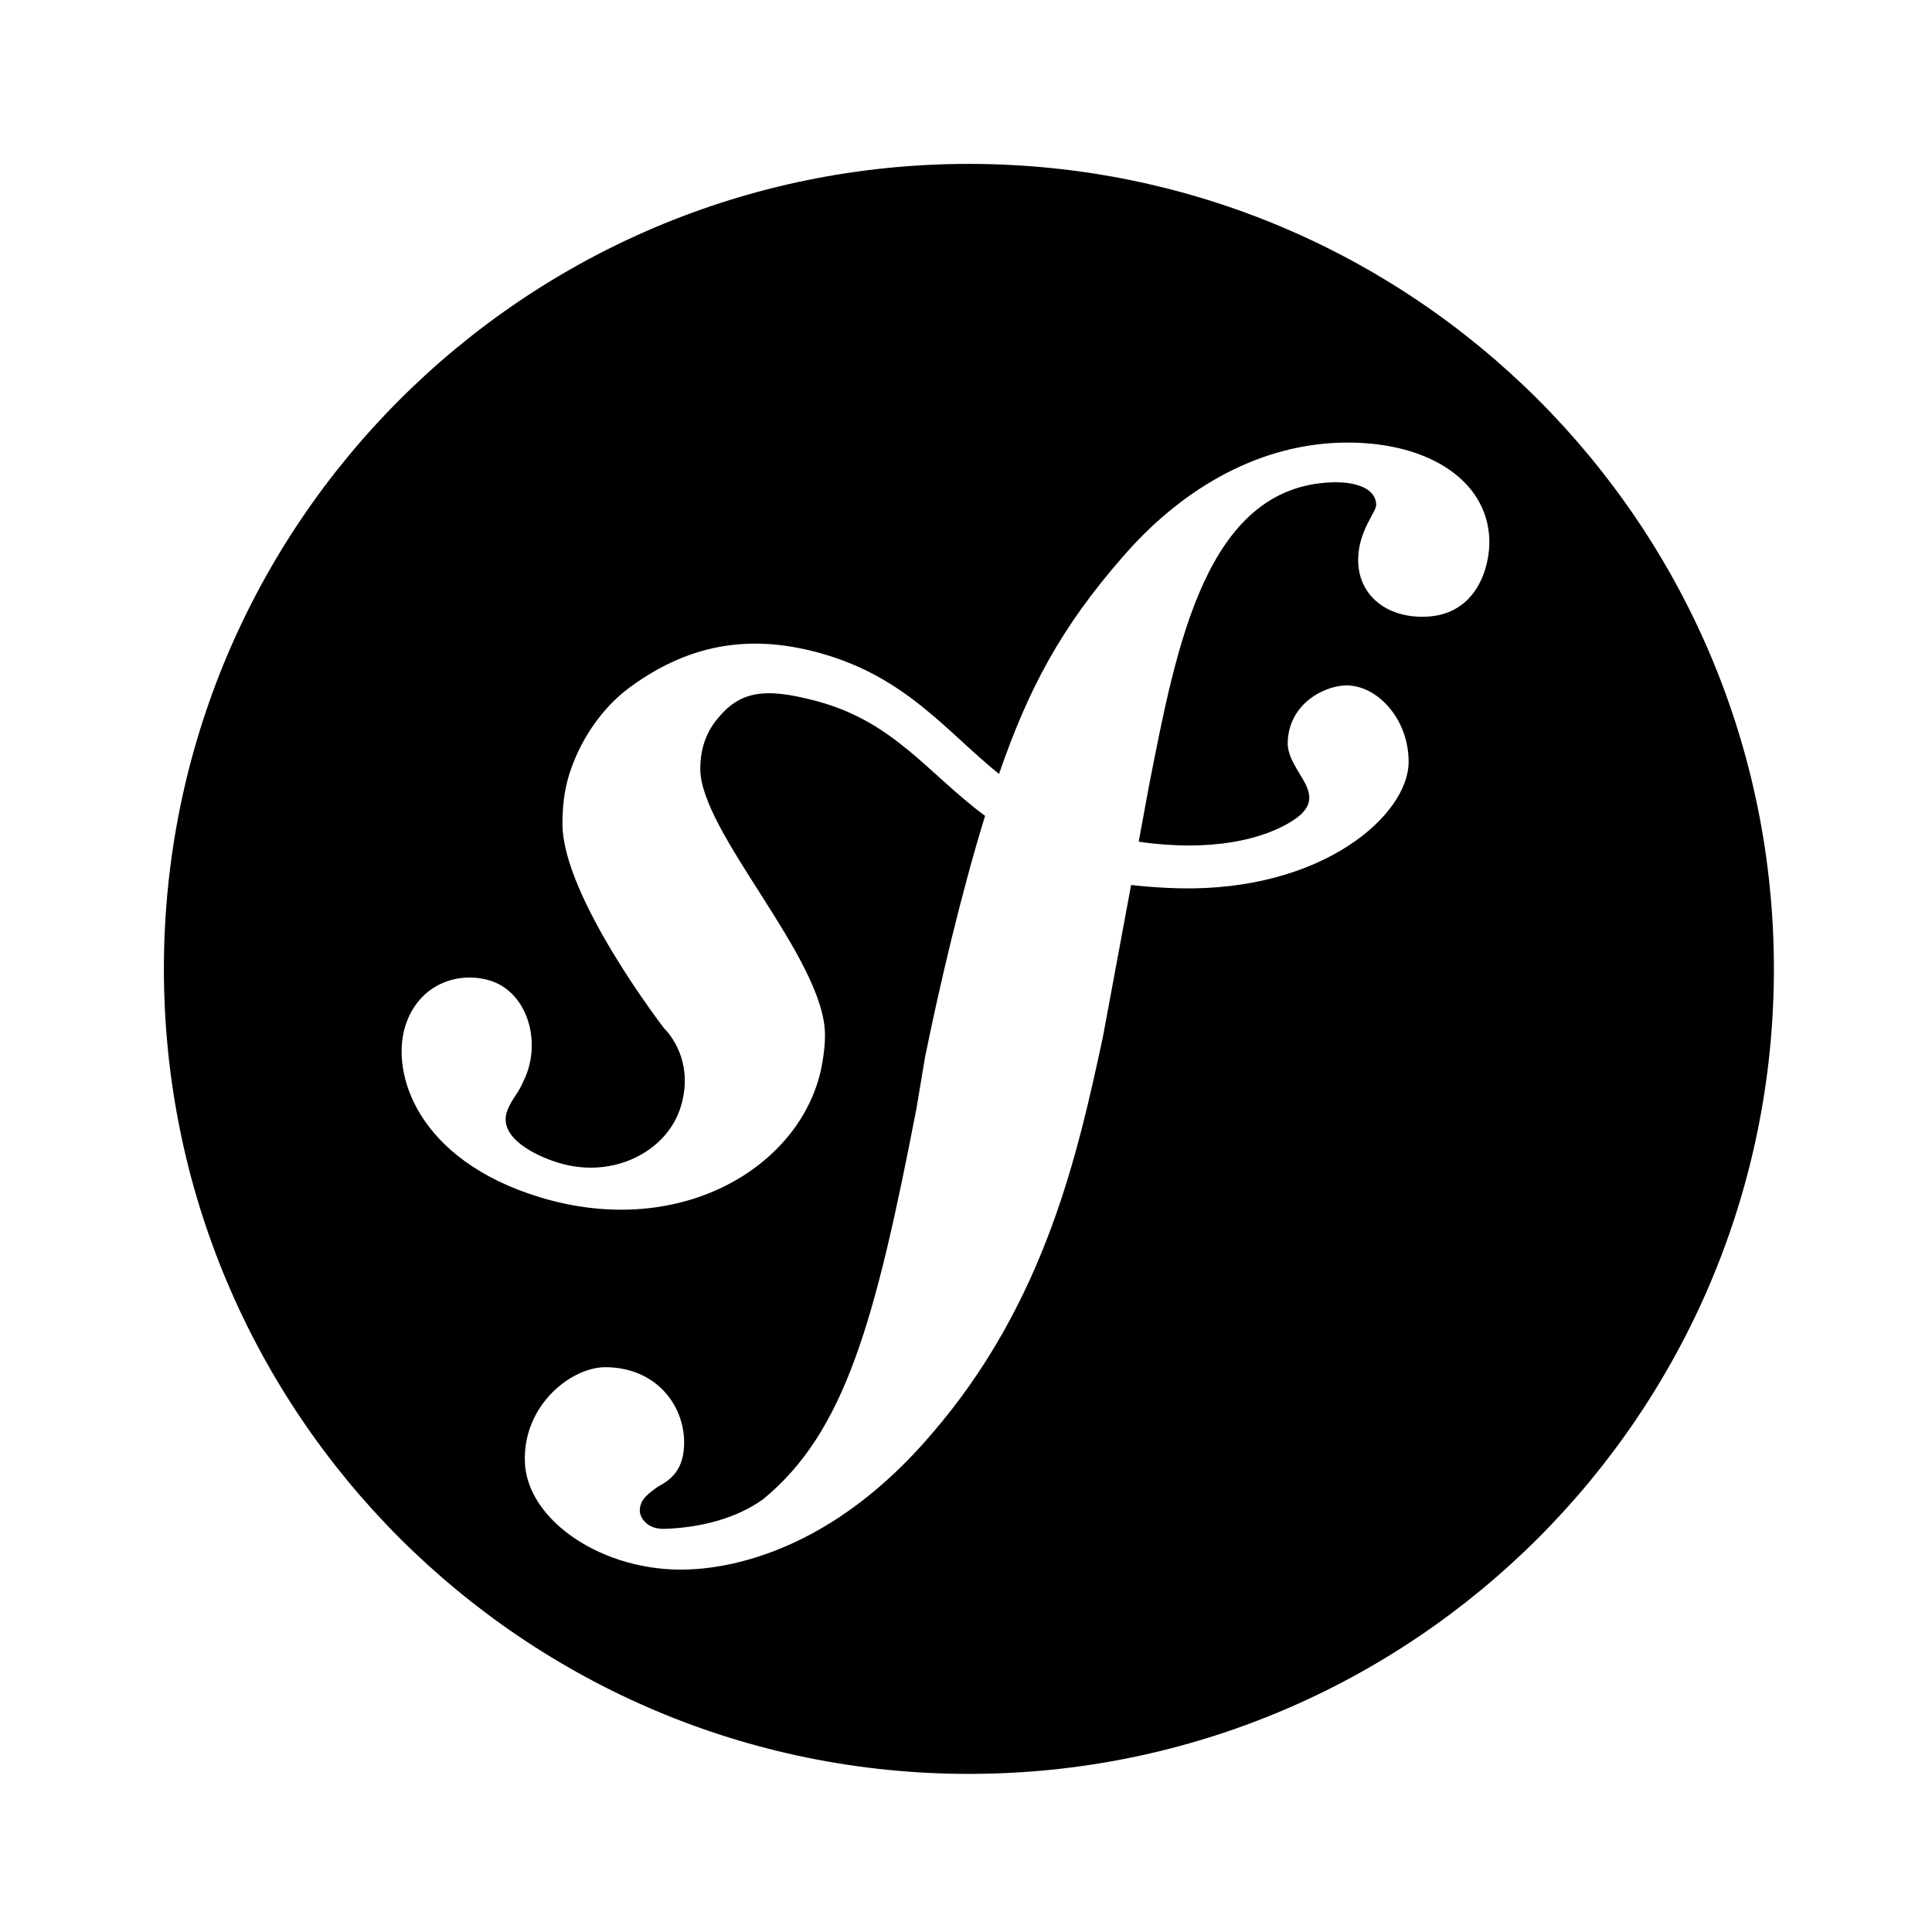
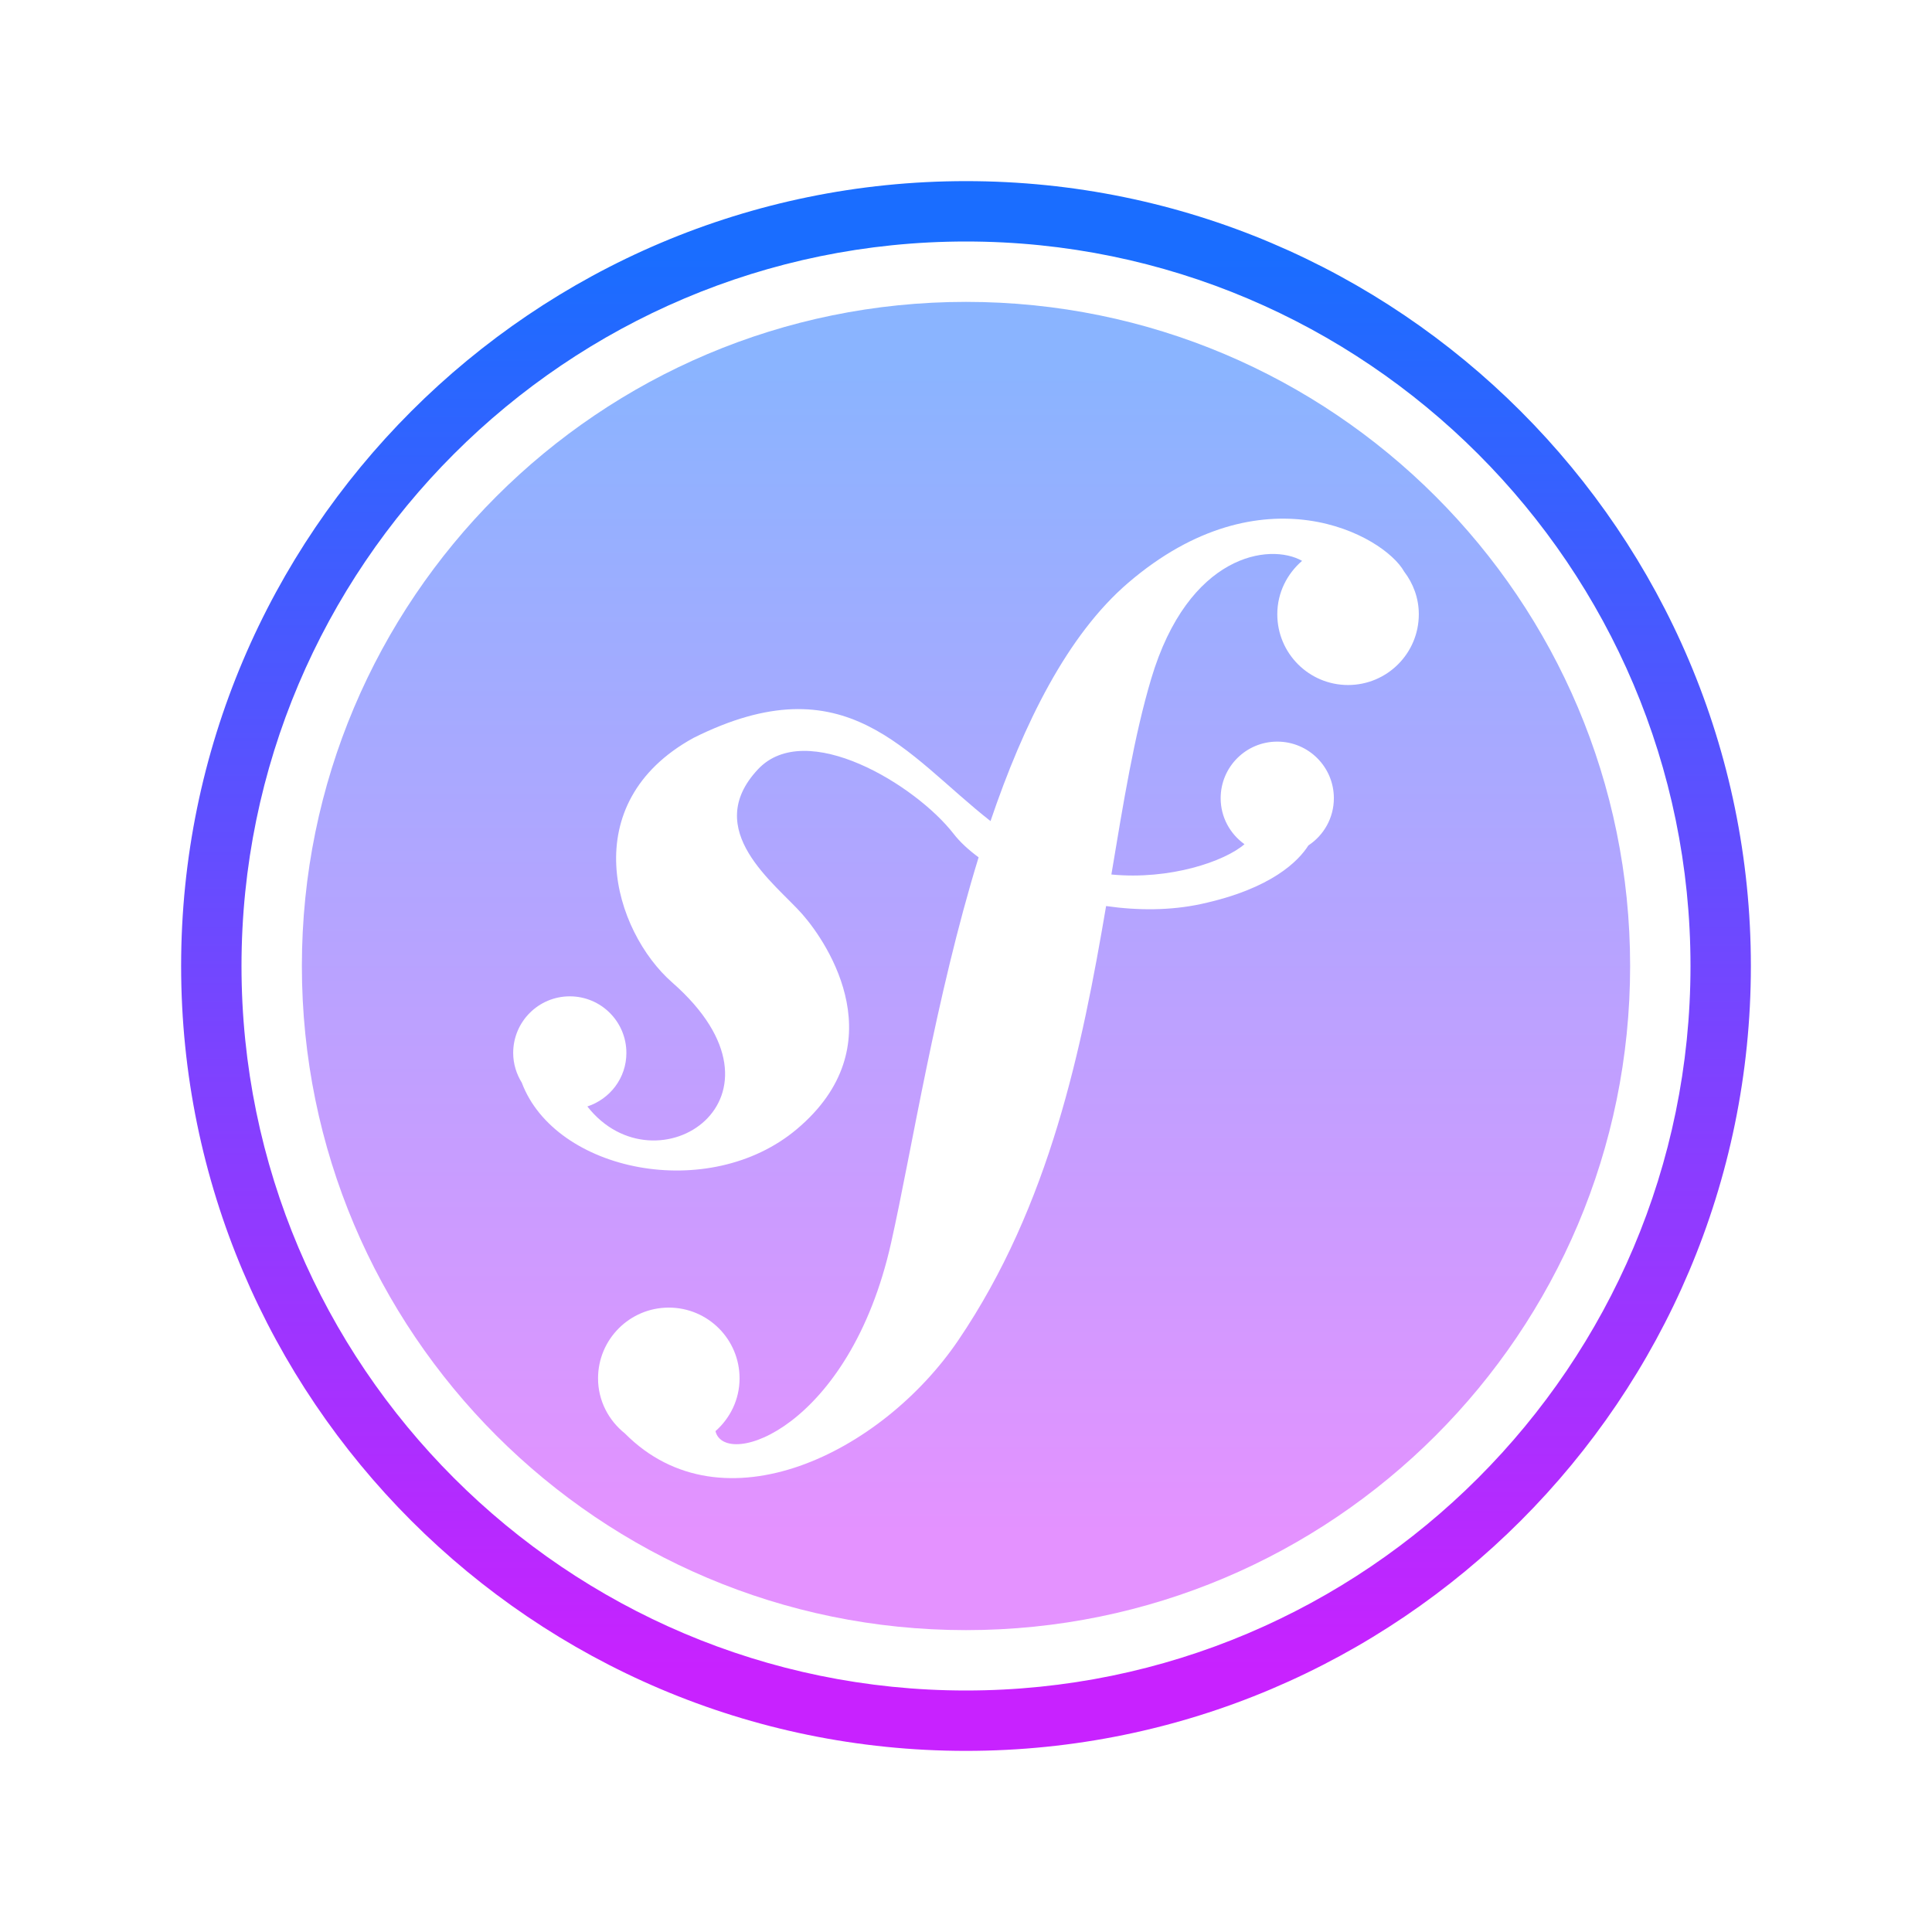
- <svg xmlns="http://www.w3.org/2000/svg" viewBox="0,0,256,256" width="480px" height="480px" fill-rule="nonzero">
-   <g fill="#000000" fill-rule="nonzero" stroke="none" stroke-width="1" stroke-linecap="butt" stroke-linejoin="miter" stroke-miterlimit="10" stroke-dasharray="" stroke-dashoffset="0" font-family="none" font-weight="none" font-size="none" text-anchor="none" style="mix-blend-mode: normal">
-     <g transform="scale(5.33333,5.33333)">
-       <path d="M24.072,4.072c-11.046,0 -20,8.954 -20,20c0,11.046 8.954,20 20,20c11.046,0 20,-8.954 20,-20c0,-11.046 -8.954,-20 -20,-20zM35.416,15.322c-0.971,0.034 -1.673,-0.538 -1.673,-1.408c0,-0.723 0.453,-1.191 0.448,-1.374c-0.019,-0.547 -0.86,-0.569 -1.089,-0.557c-3.15,0.101 -3.877,4.096 -4.549,7.505l-0.262,1.424c1.814,0.262 3.102,-0.06 3.821,-0.52c1.012,-0.647 -0.14,-1.193 -0.119,-1.948c0.026,-0.951 0.888,-1.399 1.438,-1.415c0.77,-0.018 1.566,0.816 1.566,1.897c0,1.321 -2.133,3.22 -5.69,3.144c-0.434,-0.01 -0.831,-0.04 -1.205,-0.083l-0.706,3.803c-0.601,2.766 -1.4,6.546 -4.256,9.844c-2.453,2.876 -4.943,3.324 -6.059,3.36c-2.086,0.071 -3.992,-1.212 -4.041,-2.675c-0.048,-1.419 1.161,-2.351 1.997,-2.351c1.221,0 1.928,0.888 1.959,1.807c0.028,0.775 -0.383,1.017 -0.654,1.163c-0.182,0.144 -0.456,0.29 -0.446,0.61c0.007,0.137 0.156,0.451 0.619,0.436c0.882,-0.03 1.775,-0.254 2.446,-0.737c2.032,-1.67 2.782,-4.403 3.807,-9.701l0.215,-1.283c0.349,-1.724 0.9,-4.08 1.491,-5.993c-1.433,-1.064 -2.26,-2.337 -4.187,-2.852c-1.321,-0.353 -1.918,-0.24 -2.484,0.466c-0.301,0.375 -0.405,0.801 -0.405,1.215c0,1.59 3.099,4.722 3.099,6.62c0,0.224 -0.026,0.454 -0.068,0.694c-0.428,2.498 -3.446,4.415 -7.014,3.333c-3.045,-0.927 -3.713,-3.079 -3.346,-4.252c0.322,-1.03 1.291,-1.377 2.104,-1.132c0.87,0.265 1.25,1.368 0.921,2.29c-0.03,0.083 -0.042,0.114 -0.134,0.306c-0.101,0.22 -0.288,0.414 -0.369,0.672c-0.197,0.628 0.678,1.074 1.287,1.26c1.363,0.414 2.691,-0.289 3.03,-1.376c0.312,-0.999 -0.14,-1.696 -0.407,-1.964c0,0 -2.527,-3.272 -2.527,-5.082c0,-0.395 0.037,-0.808 0.169,-1.23c0.245,-0.781 0.758,-1.612 1.505,-2.162c1.575,-1.158 3.132,-1.302 4.764,-0.84c2.11,0.6 3.093,1.93 4.408,2.993c0.736,-2.128 1.539,-3.637 3.074,-5.394c1.384,-1.603 3.247,-2.762 5.378,-2.836c2.13,-0.068 3.676,0.892 3.73,2.4c0.023,0.643 -0.287,1.881 -1.586,1.923z" />
-     </g>
-   </g>
+ <svg xmlns="http://www.w3.org/2000/svg" viewBox="0 0 64 64" width="480px" height="480px" baseProfile="basic">
+   <linearGradient id="FO352pcSK0R8DoKC47WtQa" x1="32" x2="32" y1="8.522" y2="55.372" gradientUnits="userSpaceOnUse">
+     <stop offset="0" stop-color="#1a6dff" />
+     <stop offset="1" stop-color="#c822ff" />
+   </linearGradient>
+   <path fill="url(#FO352pcSK0R8DoKC47WtQa)" d="M32,58C17.663,58,6,46.337,6,32S17.663,6,32,6s26,11.663,26,26S46.337,58,32,58z M32,8 C18.767,8,8,18.767,8,32s10.767,24,24,24s24-10.767,24-24S45.233,8,32,8z" />
+   <linearGradient id="FO352pcSK0R8DoKC47WtQb" x1="32" x2="32" y1="12.043" y2="50.808" gradientUnits="userSpaceOnUse">
+     <stop offset="0" stop-color="#8ab4ff" />
+     <stop offset="1" stop-color="#e492ff" />
+   </linearGradient>
+   <path fill="url(#FO352pcSK0R8DoKC47WtQb)" d="M32,10c-12.15,0-22,9.85-22,22 s9.85,22,22,22s22-9.85,22-22S44.15,10,32,10z M44.656,22.692c-1.294,0-2.344-1.049-2.344-2.344c0-0.71,0.323-1.339,0.821-1.769 c-1.07-0.606-3.766-0.229-4.999,3.909c-0.56,1.879-0.921,4.099-1.318,6.481c1.936,0.187,3.754-0.434,4.409-1.004 c-0.476-0.34-0.789-0.894-0.789-1.523c0-1.036,0.839-1.875,1.875-1.875s1.875,0.839,1.875,1.875c0,0.654-0.336,1.229-0.844,1.564 c-0.321,0.506-1.208,1.434-3.558,1.941c-1.011,0.218-2.096,0.218-3.143,0.067c-0.797,4.693-1.858,9.906-4.897,14.385 c-2.531,3.731-7.811,6.345-11.044,3.085c-0.538-0.43-0.889-1.083-0.889-1.824c0-1.294,1.049-2.344,2.344-2.344 s2.344,1.049,2.344,2.344c0,0.699-0.312,1.32-0.798,1.749c0.31,1.267,4.44-0.09,5.819-6.243c0.686-3.062,1.47-8.124,2.898-12.766 c-0.335-0.247-0.619-0.508-0.827-0.777c-1.253-1.62-4.889-3.835-6.481-2.14c-1.895,2.018,0.581,3.791,1.467,4.8 c0.887,1.009,3.088,4.372-0.183,7.123c-2.914,2.451-7.999,1.411-9.109-1.541C17.108,35.578,17,35.242,17,34.88 c0-1.036,0.839-1.875,1.875-1.875s1.875,0.839,1.875,1.875c0,0.831-0.544,1.527-1.293,1.773c2.269,2.898,7.183-0.271,2.811-4.107 c-1.934-1.697-3.241-5.931,0.703-8.101c5.077-2.539,7.022,0.543,9.841,2.755c1.101-3.242,2.55-6.168,4.558-7.891 c4.445-3.814,8.473-1.575,9.144-0.375C46.815,19.328,47,19.815,47,20.348C47,21.643,45.951,22.692,44.656,22.692z" />
</svg>
